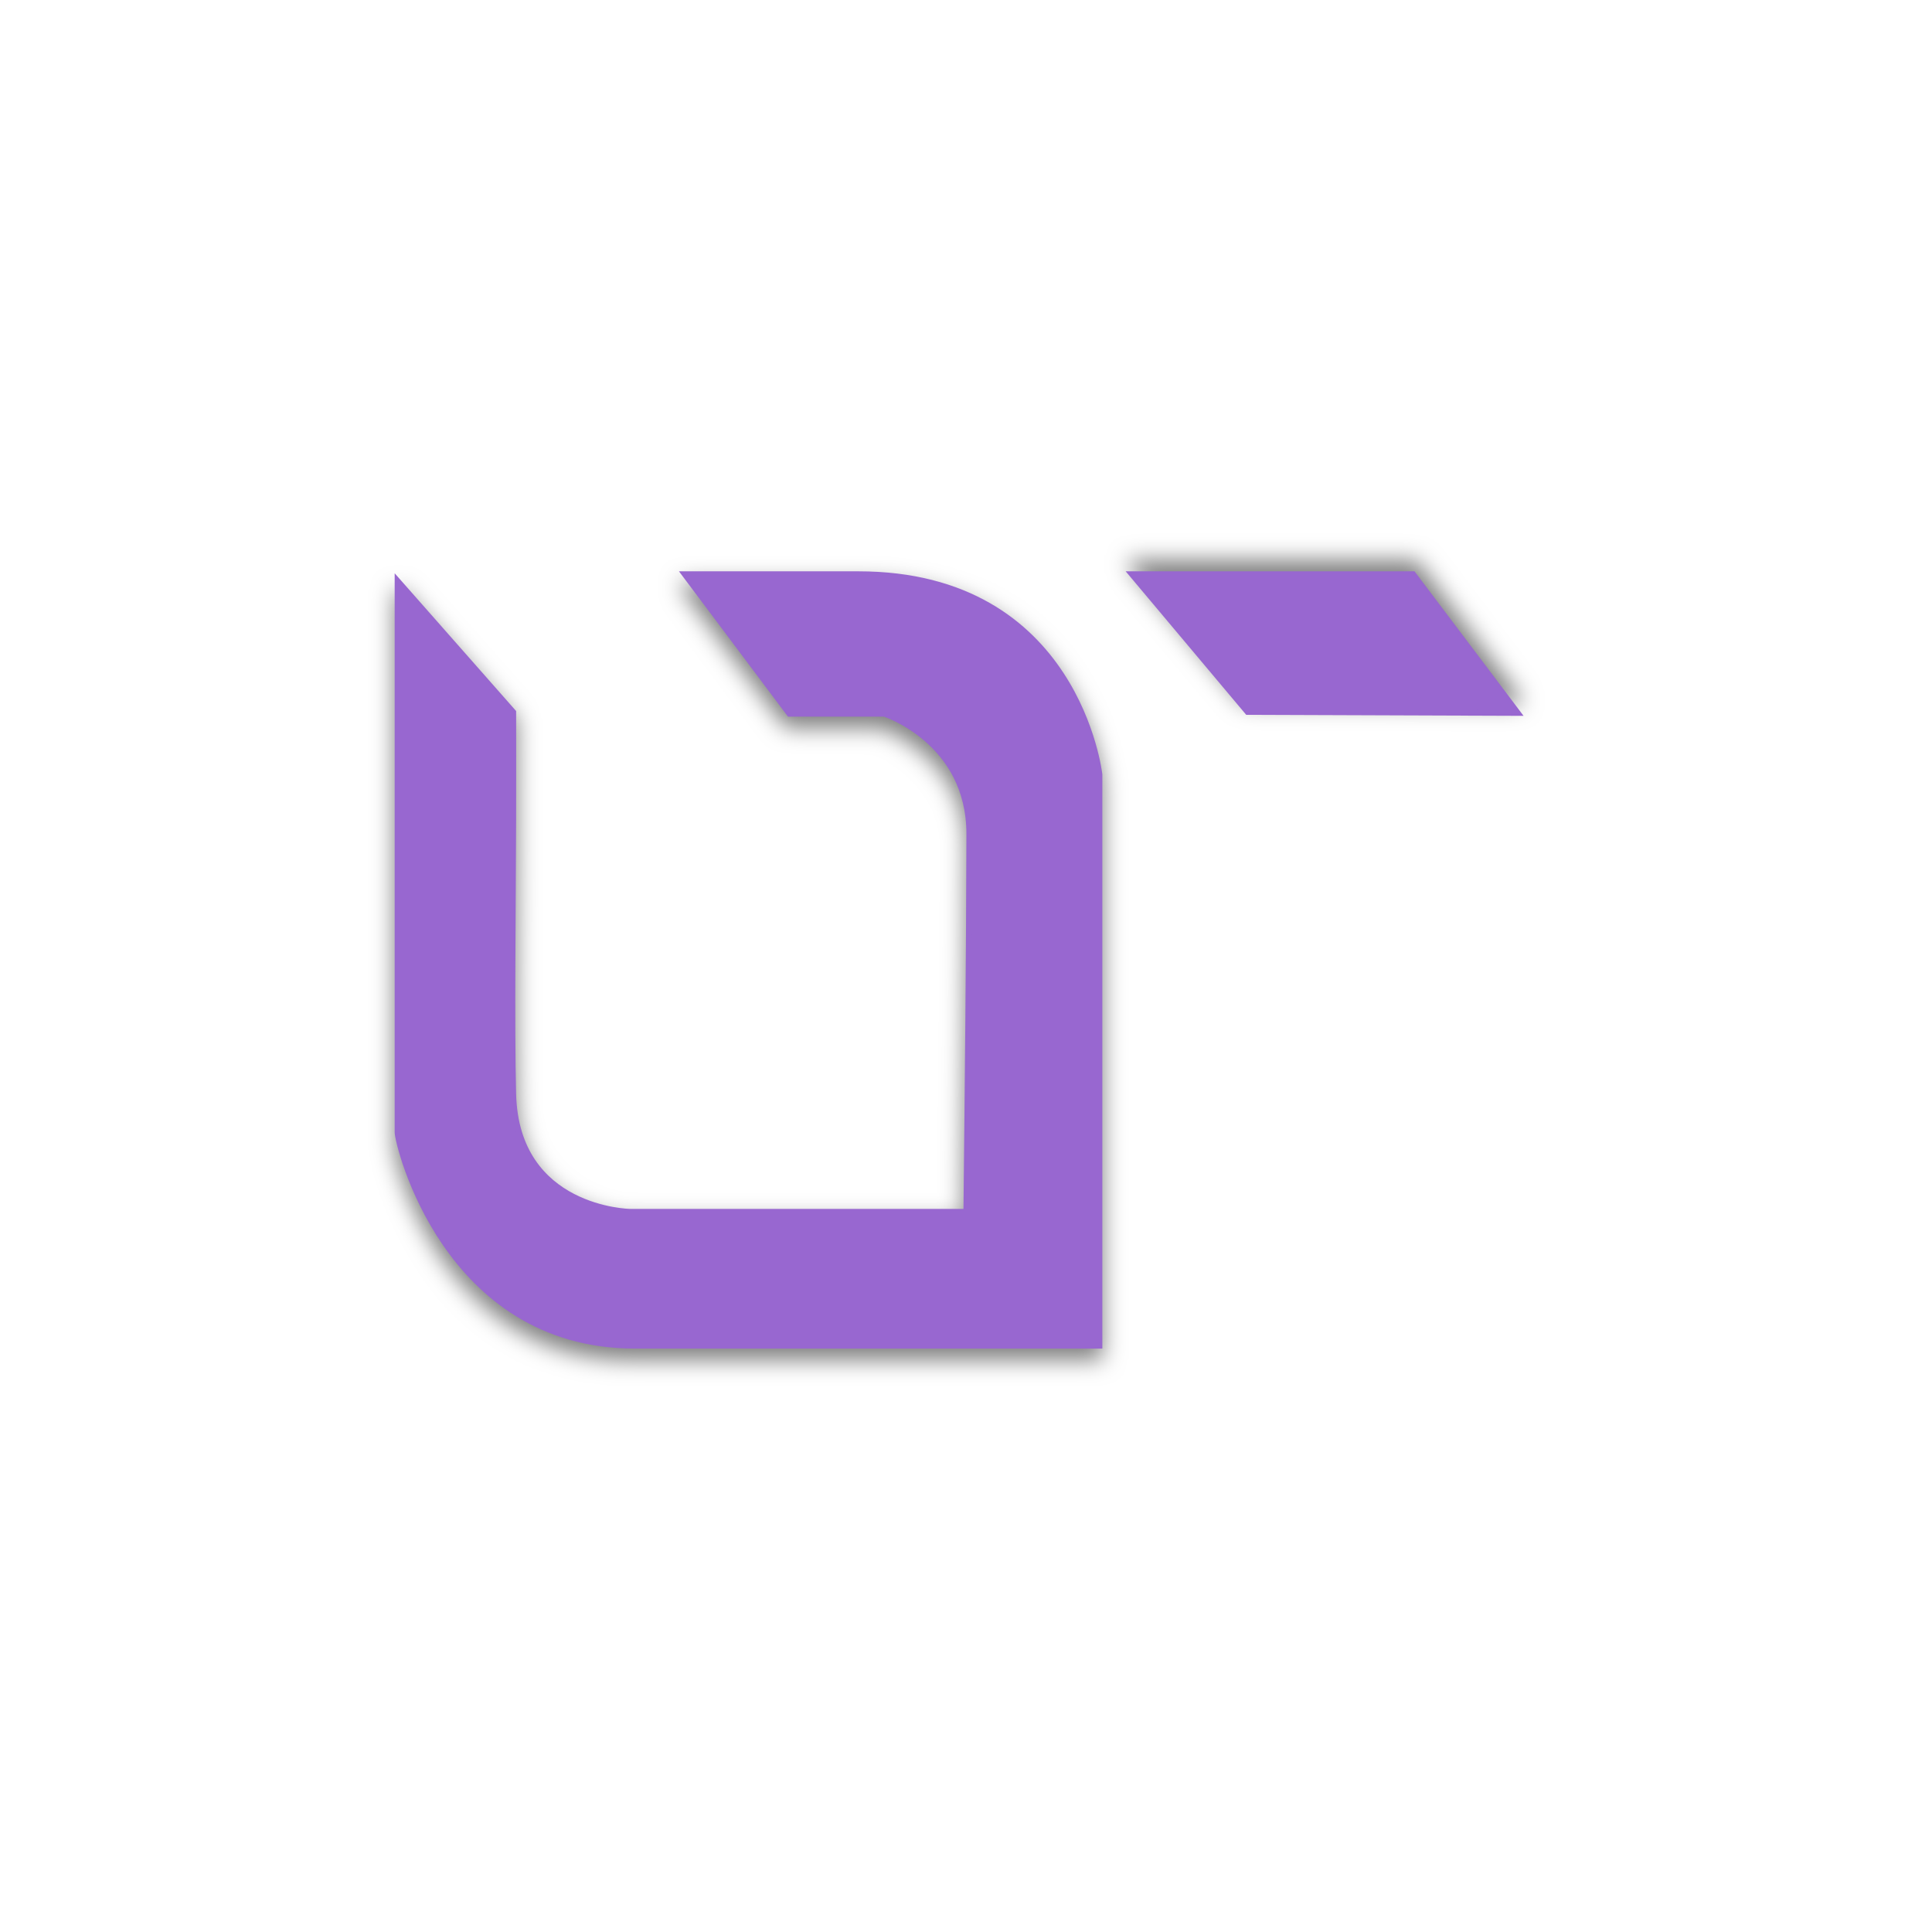
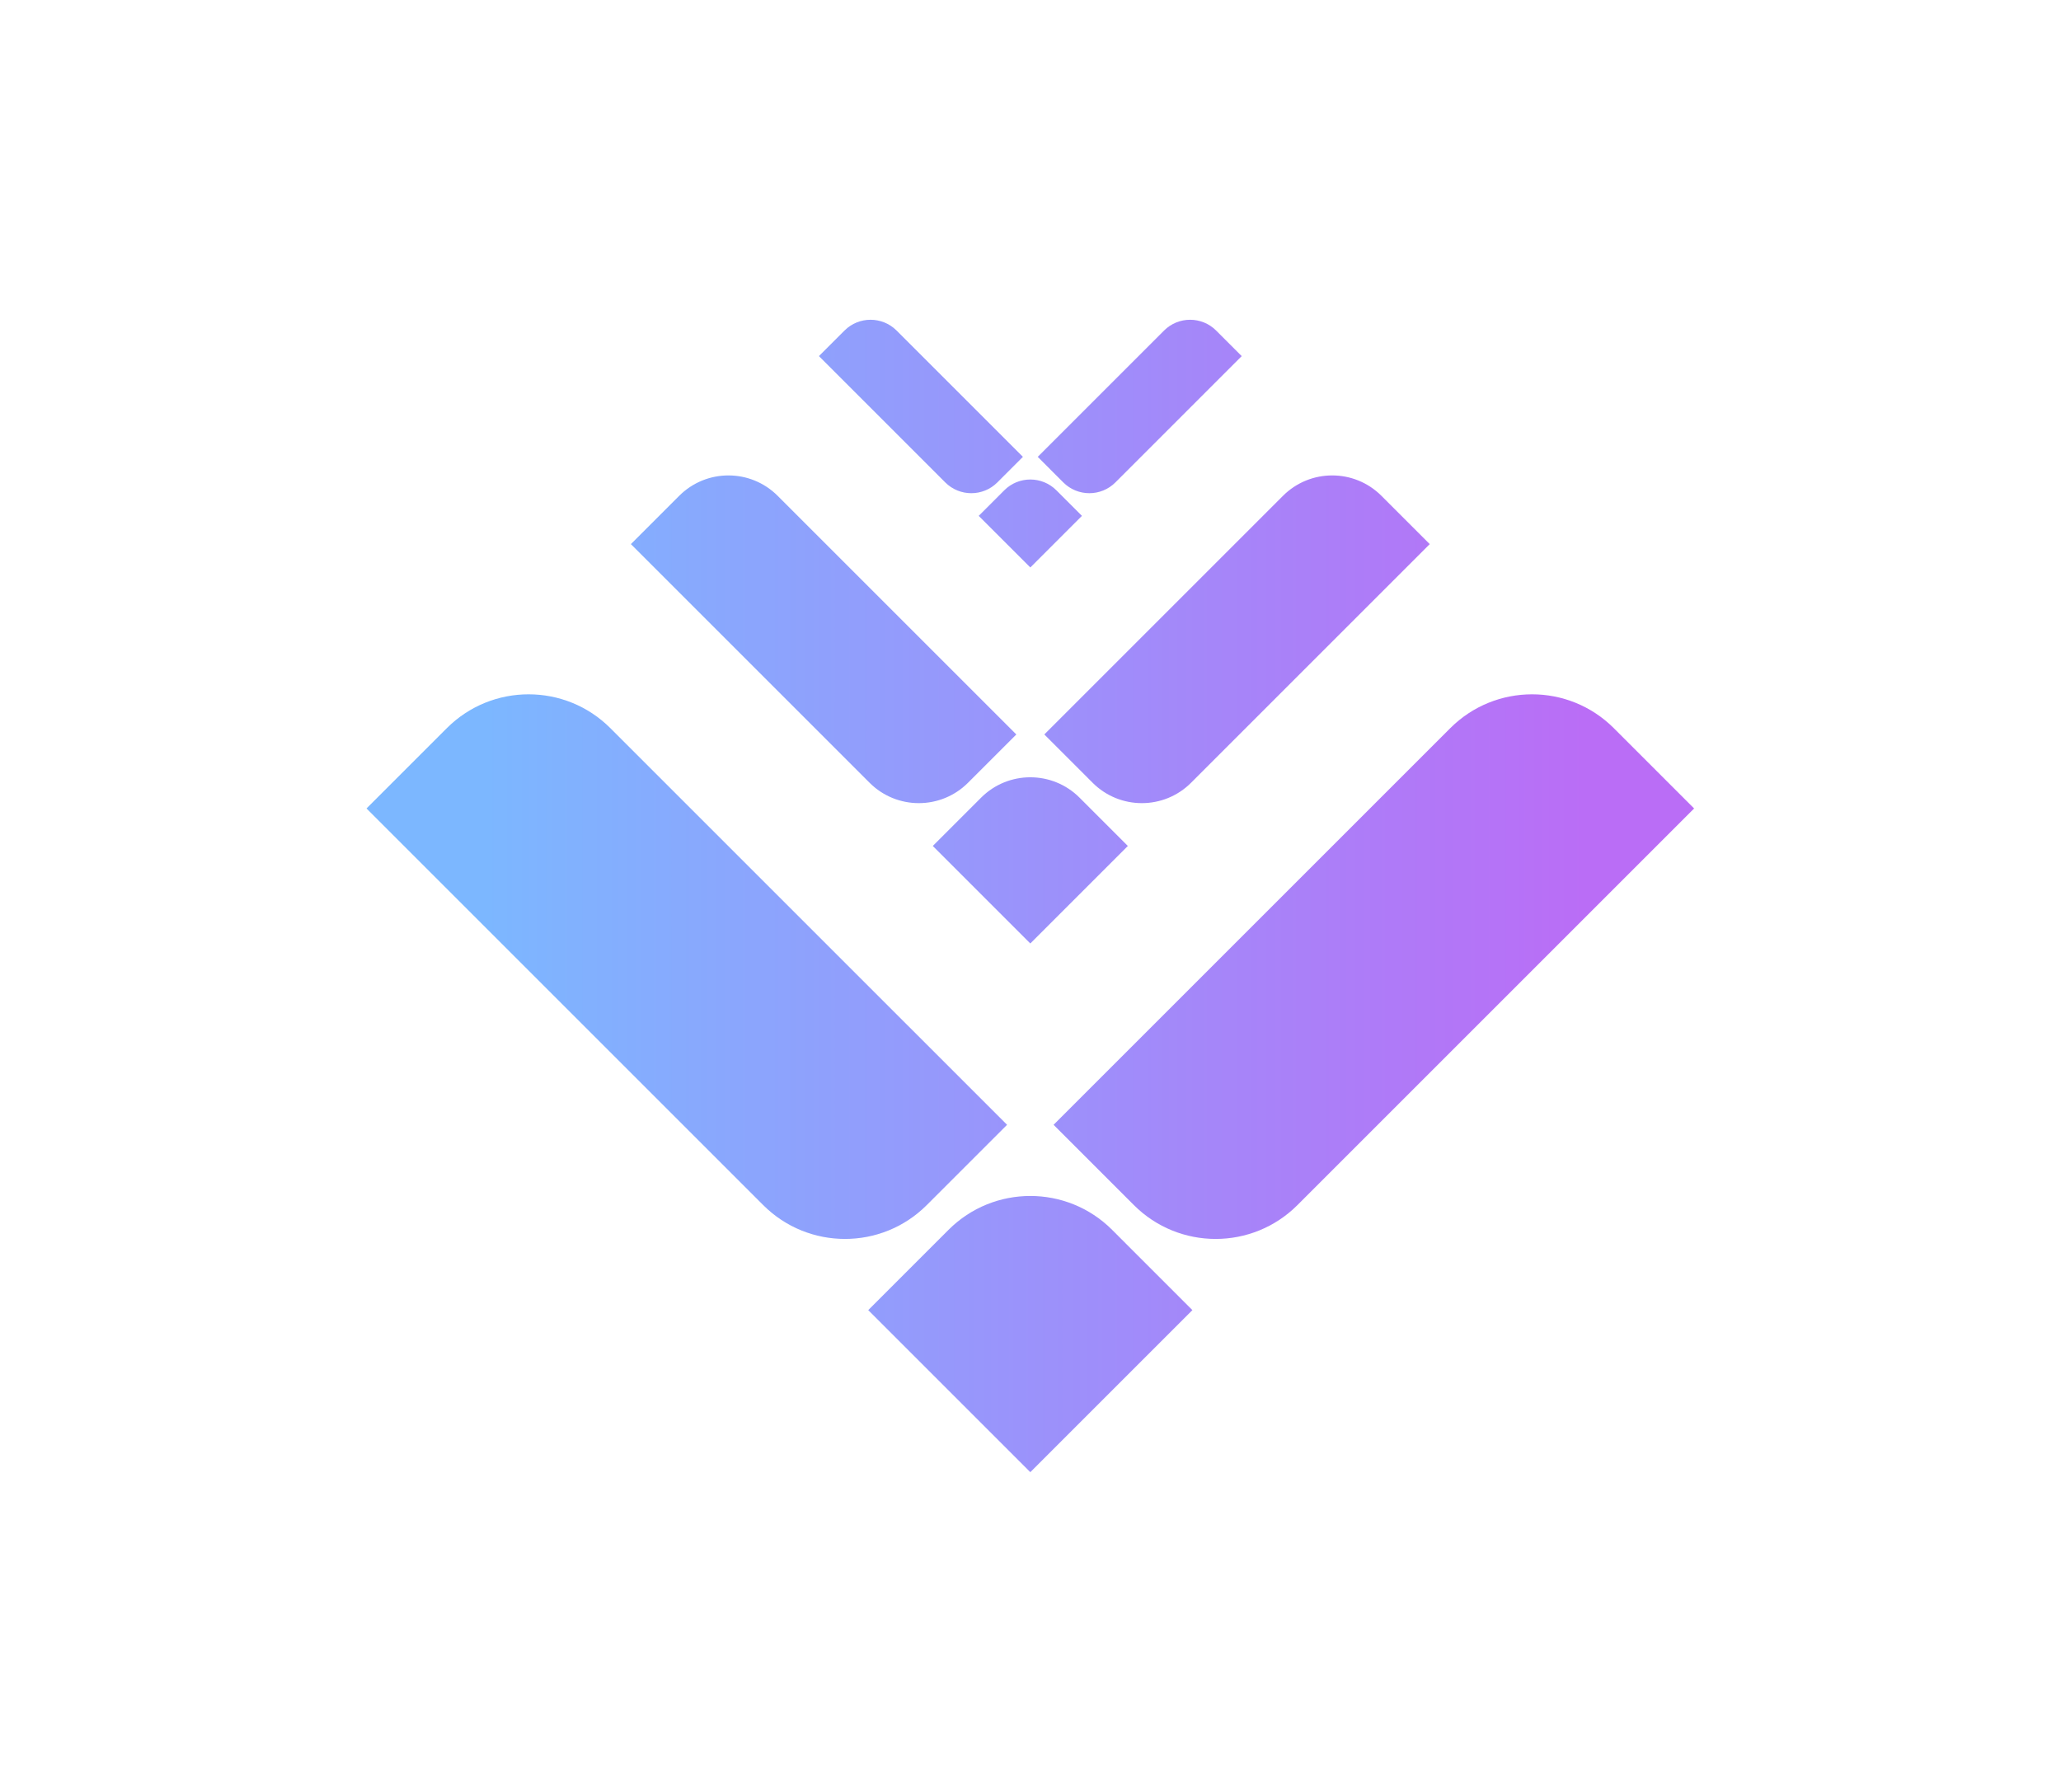
- <svg xmlns="http://www.w3.org/2000/svg" xmlns:xlink="http://www.w3.org/1999/xlink" width="350px" height="350px" viewBox="0 0 350 350" version="1.1">
-   <defs>
-     <path d="M47,81.177 L47,181.177 C47,183.177 55.682,219.81 90.003,219.81 L174.2,219.81 L174.2,116.314 C174.2,116.314 170.165,80 130.497,80 L99,80 L118,105.327 L135.212,105.327 C135.212,105.327 150.574,110.286 150.574,127.057 C150.525,149.711 150.282,172.704 150.039,195.504 L89.128,195.504 C89.128,195.504 68.535,195.21 68,174.21 C67.684,161.842 67.96,139.956 68,124.177 C68.02,116.322 68.007,108.47 68.002,105.739 C68.001,105.42 68,105.171 68,105 C68,105 67.587,104.531 67.38,104.297 C62.851,99.159 56.058,91.453 47,81.177 Z" id="path-1" />
-     <filter x="-5.9%" y="-3.9%" width="111.8%" height="110.7%" filterUnits="objectBoundingBox" id="filter-2">
-       <feMorphology radius="0.5" operator="dilate" in="SourceAlpha" result="shadowSpreadOuter1" />
-       <feOffset dx="0" dy="2" in="shadowSpreadOuter1" result="shadowOffsetOuter1" />
-       <feGaussianBlur stdDeviation="2" in="shadowOffsetOuter1" result="shadowBlurOuter1" />
-       <feComposite in="shadowBlurOuter1" in2="SourceAlpha" operator="out" result="shadowBlurOuter1" />
-       <feColorMatrix values="0 0 0 0 0   0 0 0 0 0   0 0 0 0 0  0 0 0 0.5 0" type="matrix" in="shadowBlurOuter1" />
-     </filter>
-     <polygon id="path-3" points="201 80.177 180 105.177 194.941 105.177 205.722 105.177 231 105.177 250 80" />
-     <filter x="-10.7%" y="-21.8%" width="121.4%" height="159.6%" filterUnits="objectBoundingBox" id="filter-4">
-       <feMorphology radius="0.5" operator="dilate" in="SourceAlpha" result="shadowSpreadOuter1" />
-       <feOffset dx="0" dy="2" in="shadowSpreadOuter1" result="shadowOffsetOuter1" />
-       <feGaussianBlur stdDeviation="2" in="shadowOffsetOuter1" result="shadowBlurOuter1" />
-       <feComposite in="shadowBlurOuter1" in2="SourceAlpha" operator="out" result="shadowBlurOuter1" />
-       <feColorMatrix values="0 0 0 0 0   0 0 0 0 0   0 0 0 0 0  0 0 0 0.5 0" type="matrix" in="shadowBlurOuter1" />
-     </filter>
-   </defs>
-   <g id="Page-1" stroke="none" stroke-width="1" fill="none" fill-rule="evenodd">
-     <g id="LTO-LOGO" transform="translate(25, 24)" fill-rule="nonzero">
-       <g id="path4584">
-         <use fill="black" fill-opacity="1" filter="url(#filter-2)" xlink:href="#path-1" />
-         <use stroke="#9867D0" stroke-width="1" fill="#9867D0" xlink:href="#path-1" />
-       </g>
-       <g id="path4586" transform="translate(215, 92.58874) scale(1, -1) translate(-215, -92.58874) ">
-         <use fill="black" fill-opacity="1" filter="url(#filter-4)" xlink:href="#path-3" />
-         <use stroke="#9867D0" stroke-width="1" fill="#9867D0" xlink:href="#path-3" />
-       </g>
-     </g>
-   </g>
+ <svg xmlns="http://www.w3.org/2000/svg" clip-rule="evenodd" fill-rule="evenodd" stroke-linejoin="round" stroke-miterlimit="1.414" viewBox="0 0 690 600">
+   <linearGradient id="a" gradientUnits="userSpaceOnUse" x1="162.365" x2="531.039" y1="300.001" y2="300.001">
+     <stop offset="0" stop-color="#7cb7ff" />
+     <stop offset="1" stop-color="#ba6df6" />
+   </linearGradient>
+   <path d="m389.712 110.677-42.291 42.293 8.561 8.562c4.814 4.813 12.625 4.81 17.436 0l42.293-42.293-8.562-8.562c-2.407-2.408-5.563-3.61-8.718-3.61-3.157 0-6.311 1.204-8.719 3.61zm-106.98 0-8.563 8.562 42.295 42.293c4.811 4.81 12.62 4.813 17.435 0l8.562-8.562-42.293-42.293c-2.406-2.406-5.562-3.61-8.719-3.61-3.155 0-6.311 1.202-8.717 3.61zm146.807 55.333-79.913 79.913 16.179 16.178c9.094 9.094 23.853 9.091 32.944 0l79.913-79.913-16.18-16.178c-4.547-4.548-10.51-6.82-16.472-6.82s-11.926 2.274-16.471 6.82zm-202.14 0-16.179 16.178 79.913 79.913c9.089 9.091 23.849 9.094 32.943 0l16.178-16.178-79.911-79.913c-4.545-4.546-10.509-6.818-16.472-6.82-5.963 0-11.924 2.272-16.472 6.82zm108.824-1.844-8.563 8.563 17.28 17.28 17.28-17.28-8.562-8.563c-2.406-2.406-5.561-3.61-8.718-3.61-3.155 0-6.311 1.204-8.717 3.61zm149.312 79.649-132.809 132.807 26.889 26.887c15.115 15.115 39.642 15.108 54.75 0l132.807-132.807-26.887-26.887c-7.557-7.558-17.465-11.336-27.374-11.335-9.909 0-19.821 3.78-27.376 11.335zm-335.94 0-26.887 26.887 132.808 132.807c15.107 15.108 39.635 15.115 54.749 0l26.889-26.887-132.809-132.807c-7.555-7.555-17.467-11.335-27.376-11.335-9.909-.001-19.817 3.777-27.374 11.335zm178.873 23.264-16.178 16.178 32.65 32.652 32.65-32.652-16.177-16.178c-4.546-4.545-10.51-6.818-16.473-6.818-5.963-.002-11.924 2.272-16.472 6.818zm-10.903 144.705-26.887 26.889 54.262 54.26 54.262-54.26-26.886-26.889c-7.555-7.555-17.467-11.333-27.376-11.333-9.909-.001-19.817 3.776-27.375 11.333z" fill="url(#a)" fill-rule="nonzero" />
</svg>
